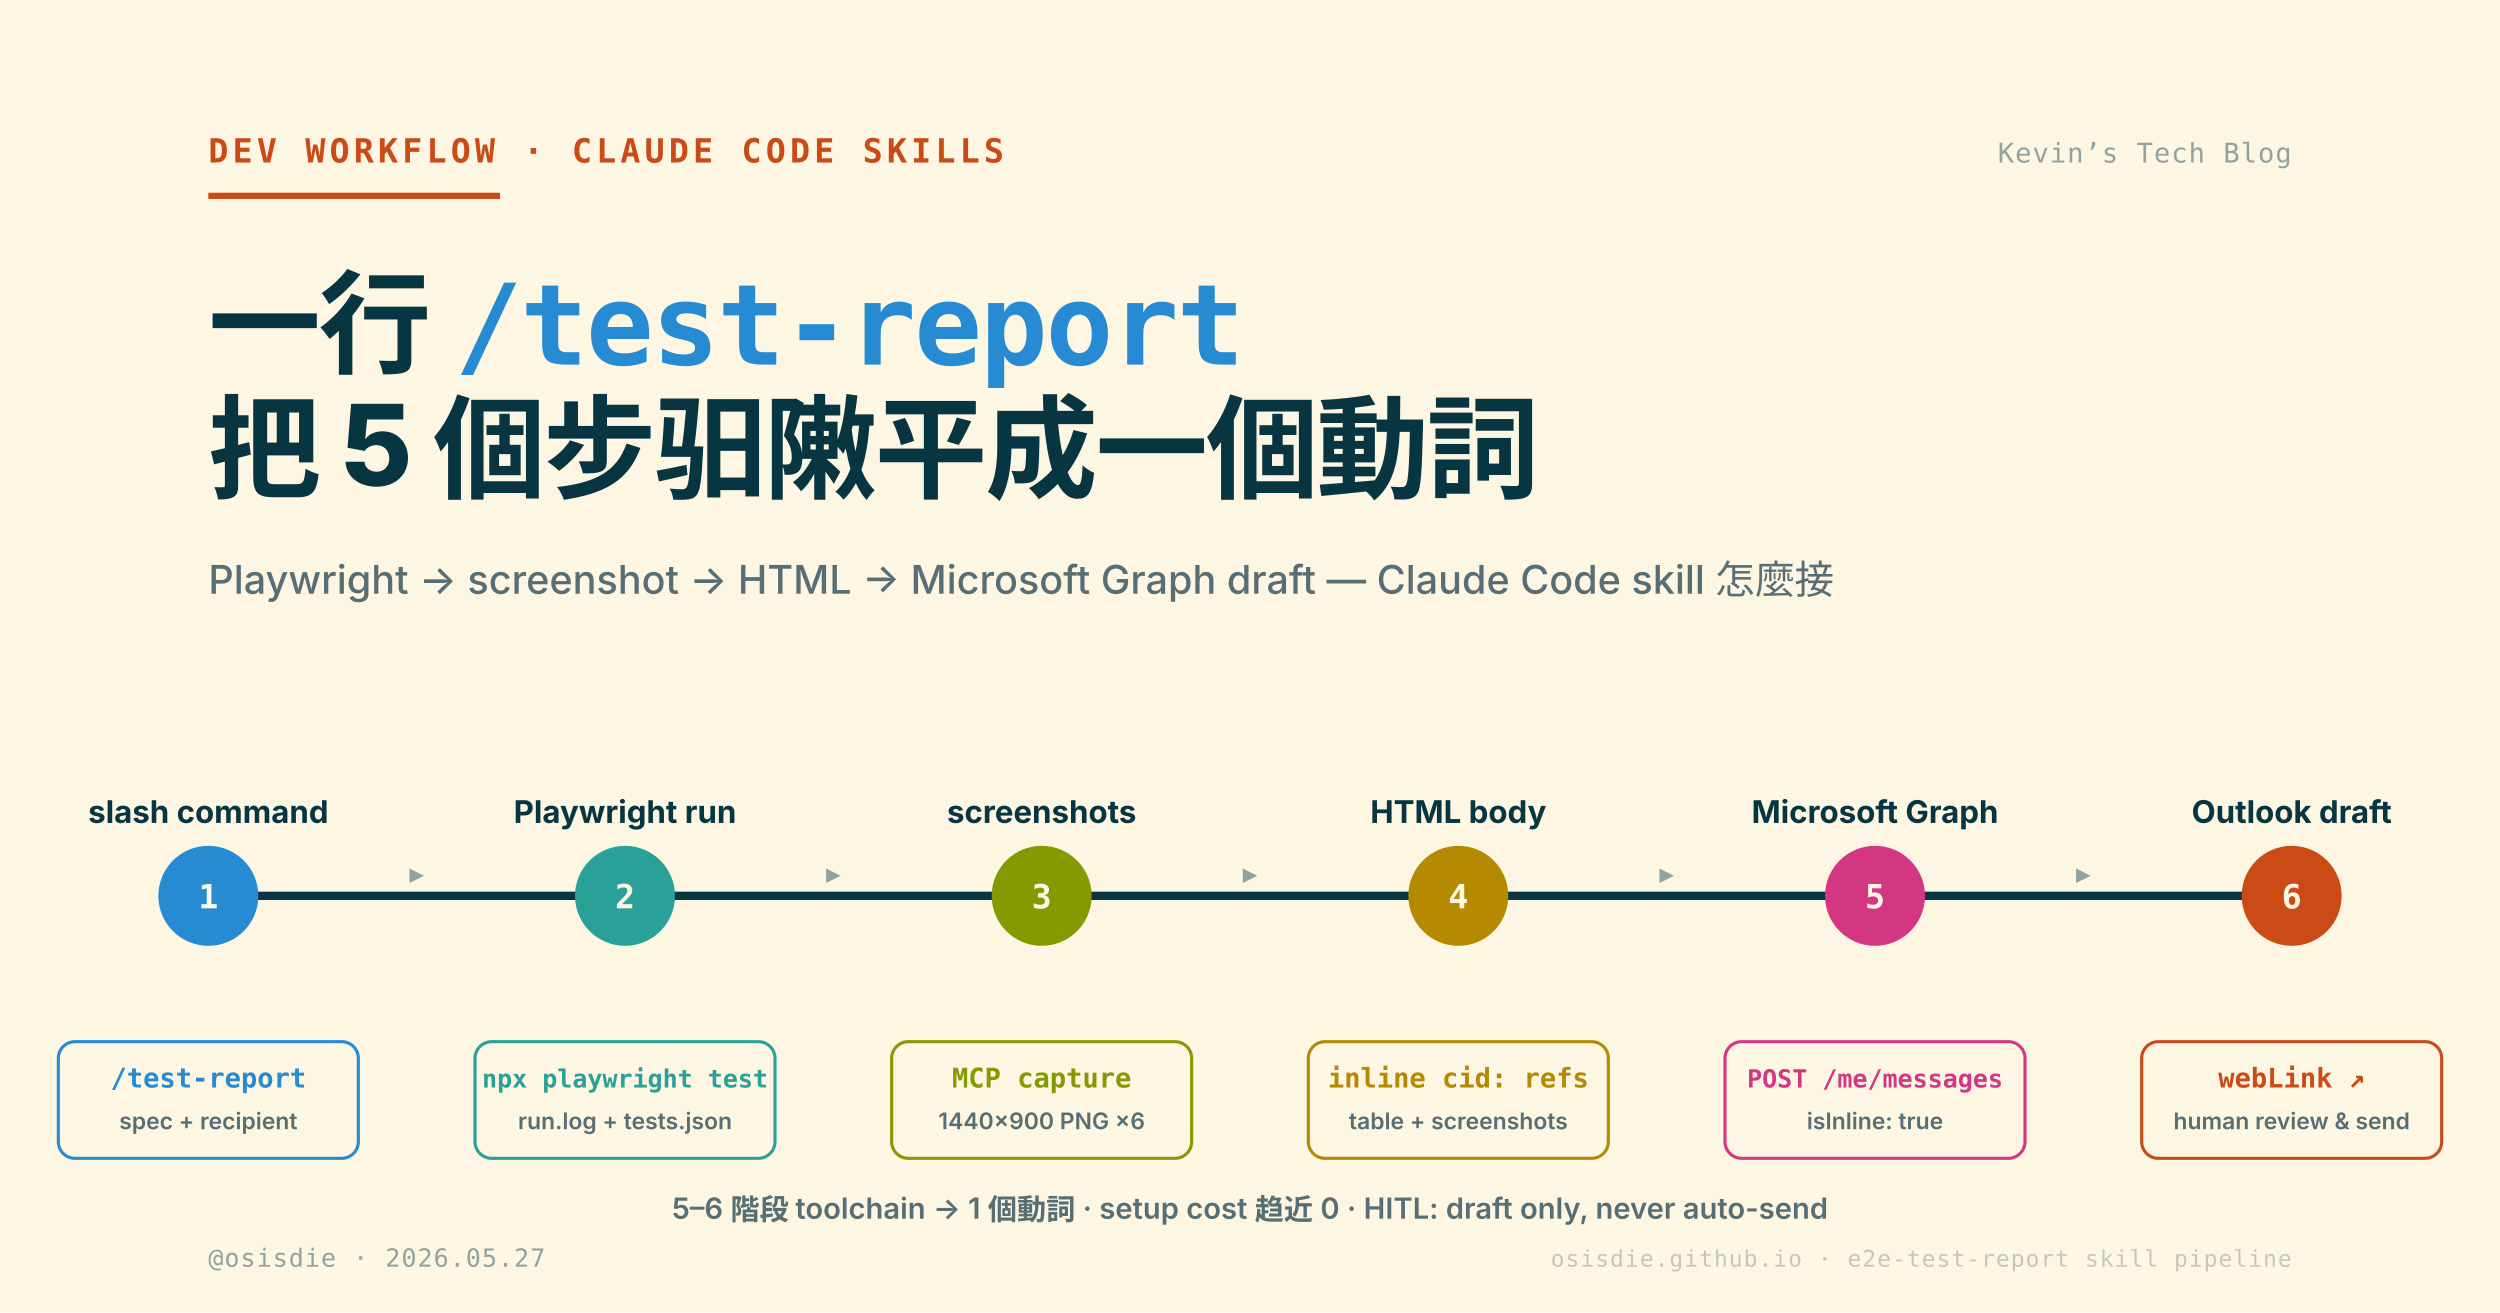
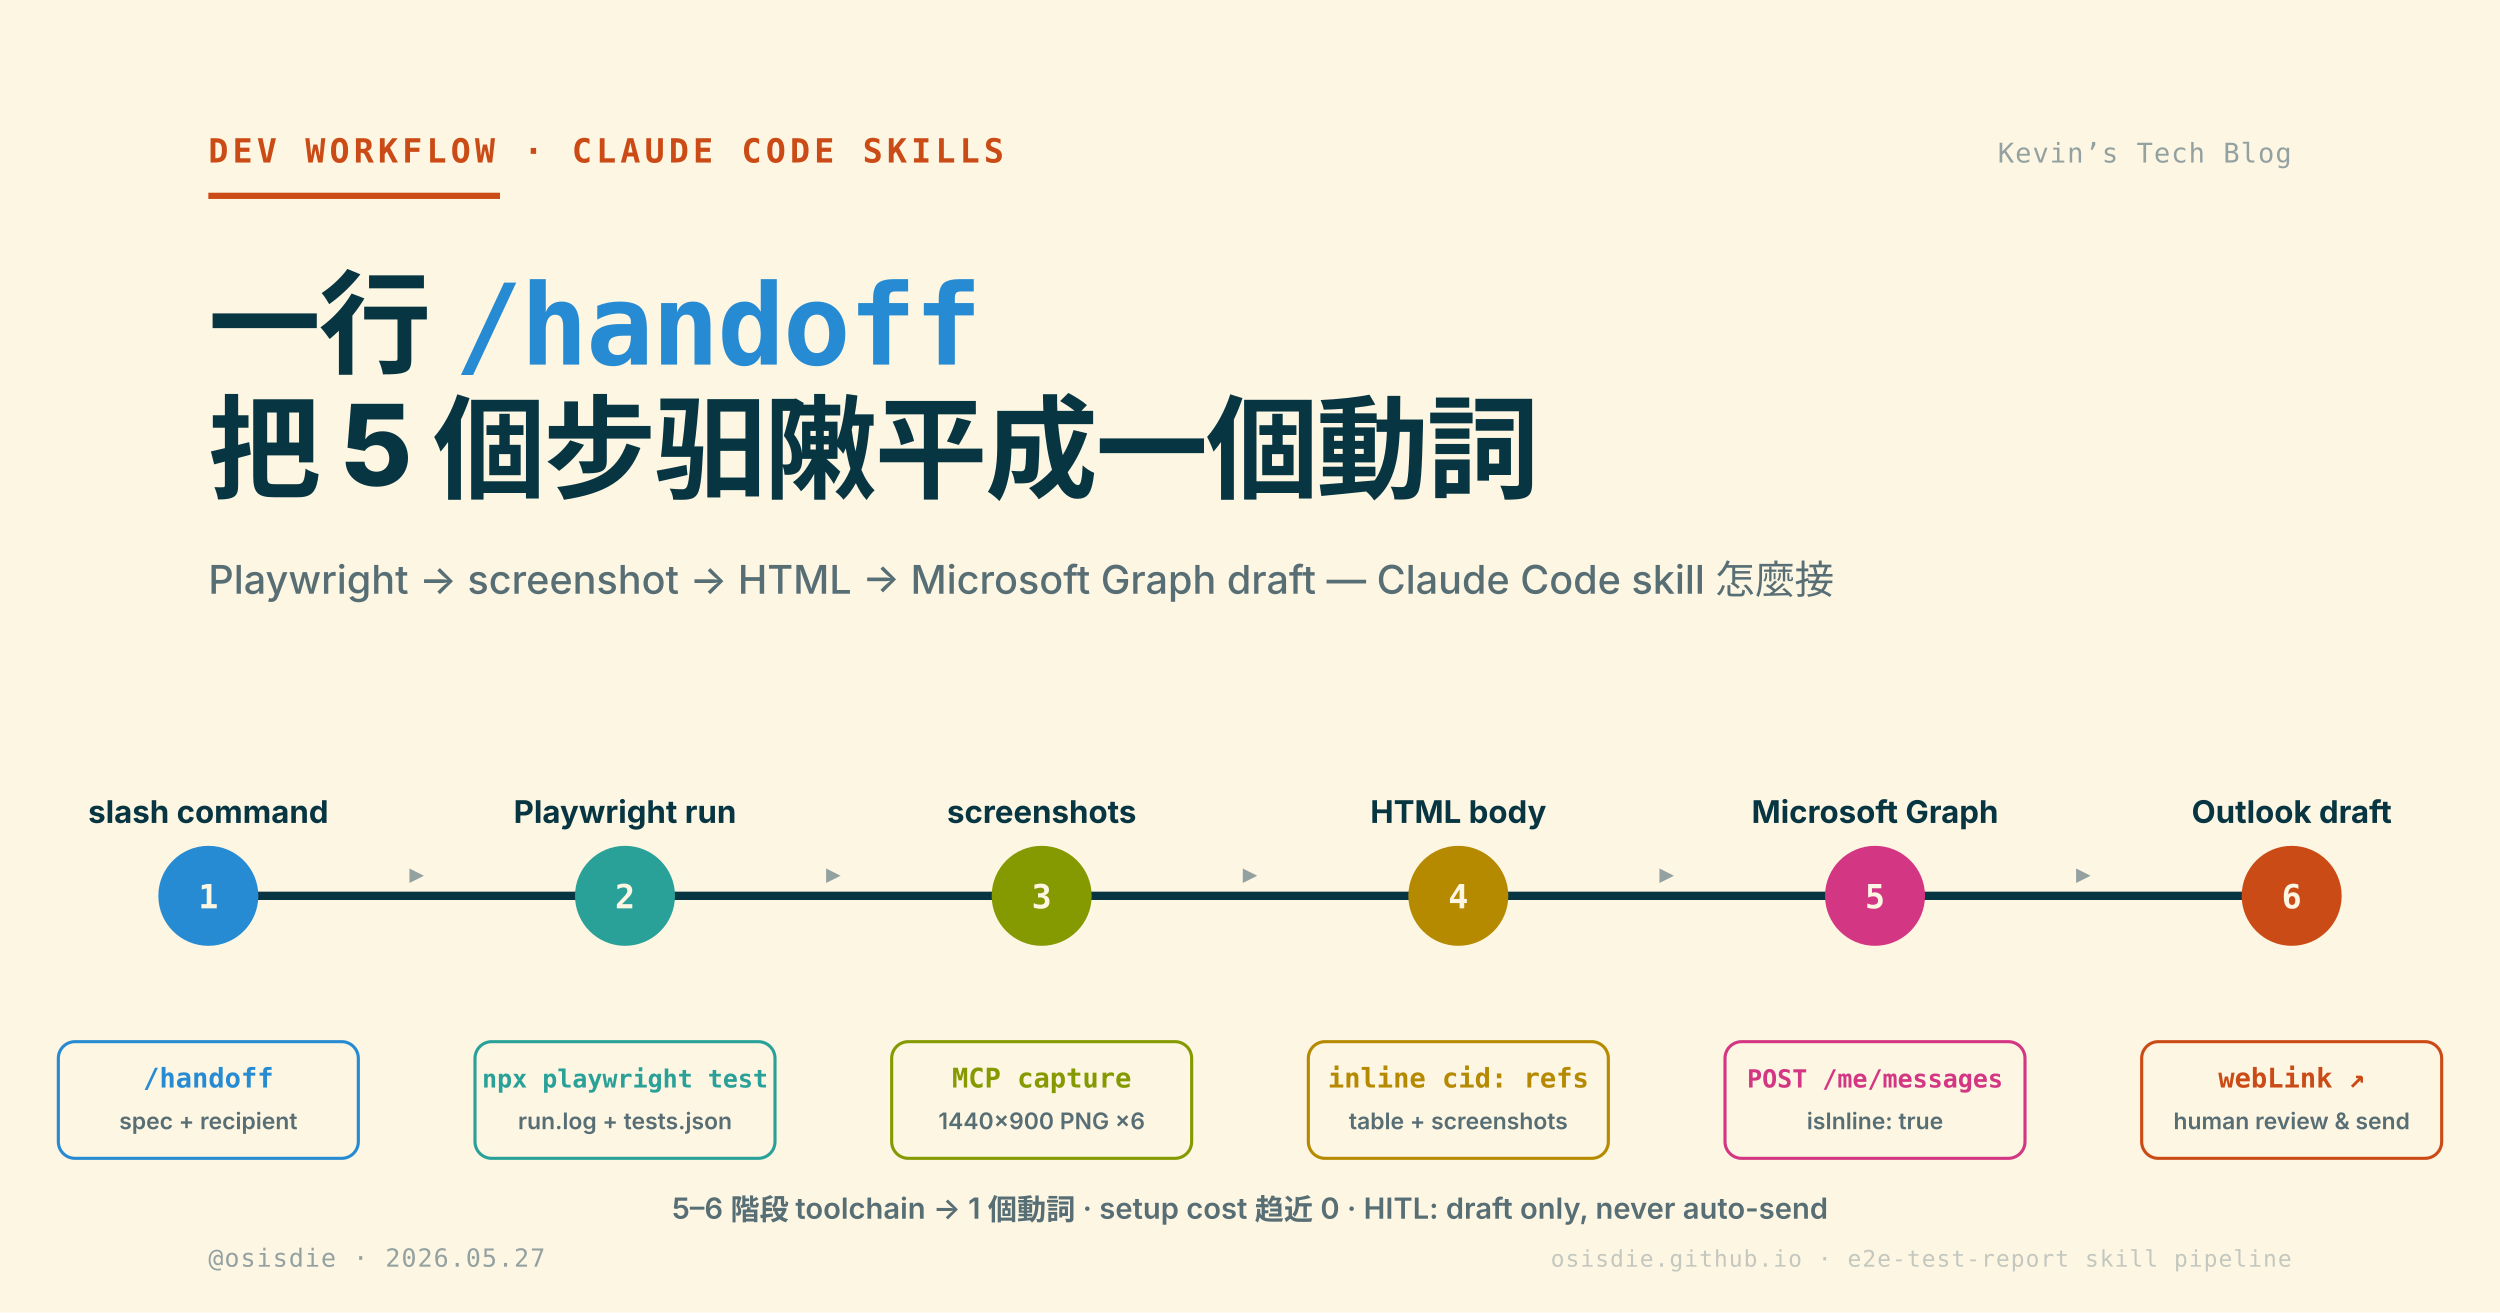
<svg xmlns="http://www.w3.org/2000/svg" viewBox="0 0 1200 630" width="1200" height="630">
  <rect width="1200" height="630" fill="#FDF6E3" />
  <text x="100" y="78" font-family="&quot;JetBrains Mono&quot;, &quot;Consolas&quot;, &quot;Menlo&quot;, monospace" font-size="16" font-weight="700" fill="#CB4B16" letter-spacing="2px">DEV WORKFLOW · CLAUDE CODE SKILLS</text>
  <line x1="100" y1="94" x2="240" y2="94" stroke="#CB4B16" stroke-width="3" />
  <text x="1100" y="78" text-anchor="end" font-family="&quot;JetBrains Mono&quot;, &quot;Consolas&quot;, &quot;Menlo&quot;, monospace" font-size="13" font-weight="500" fill="#93A1A1" letter-spacing="0.5px">Kevin’s Tech Blog</text>
-   <text x="100" y="175" font-family="-apple-system, BlinkMacSystemFont, &quot;Segoe UI&quot;, &quot;Noto Sans TC&quot;, sans-serif" font-size="54" font-weight="800" fill="#073642" letter-spacing="-1px">一行 <tspan font-family="&quot;JetBrains Mono&quot;, &quot;Consolas&quot;, monospace" fill="#268BD2">/test-report</tspan>
+   <text x="100" y="175" font-family="-apple-system, BlinkMacSystemFont, &quot;Segoe UI&quot;, &quot;Noto Sans TC&quot;, sans-serif" font-size="54" font-weight="800" fill="#073642" letter-spacing="-1px">一行 <tspan font-family="&quot;JetBrains Mono&quot;, &quot;Consolas&quot;, monospace" fill="#268BD2">/handoff</tspan>
  </text>
  <text x="100" y="235" font-family="-apple-system, BlinkMacSystemFont, &quot;Segoe UI&quot;, &quot;Noto Sans TC&quot;, sans-serif" font-size="54" font-weight="800" fill="#073642" letter-spacing="-1px">把 5 個步驲敶平成一個動詞</text>
  <text x="100" y="285" font-family="-apple-system, BlinkMacSystemFont, &quot;Segoe UI&quot;, &quot;Noto Sans TC&quot;, sans-serif" font-size="19" font-weight="500" fill="#586E75">Playwright → screenshot → HTML → Microsoft Graph draft — Claude Code skill 怎麼接</text>
  <line x1="100" y1="430" x2="1100" y2="430" stroke="#073642" stroke-width="4" stroke-linecap="round" />
  <text x="200" y="424" text-anchor="middle" font-family="sans-serif" font-size="14" font-weight="700" fill="#93A1A1">▸</text>
  <text x="400" y="424" text-anchor="middle" font-family="sans-serif" font-size="14" font-weight="700" fill="#93A1A1">▸</text>
  <text x="600" y="424" text-anchor="middle" font-family="sans-serif" font-size="14" font-weight="700" fill="#93A1A1">▸</text>
  <text x="800" y="424" text-anchor="middle" font-family="sans-serif" font-size="14" font-weight="700" fill="#93A1A1">▸</text>
  <text x="1000" y="424" text-anchor="middle" font-family="sans-serif" font-size="14" font-weight="700" fill="#93A1A1">▸</text>
  <g transform="translate(100, 430)">
    <circle r="24" fill="#268BD2" />
    <text y="6" text-anchor="middle" font-family="&quot;JetBrains Mono&quot;, &quot;Consolas&quot;, monospace" font-size="16" font-weight="800" fill="#FDF6E3">1</text>
  </g>
  <text x="100" y="395" text-anchor="middle" font-family="-apple-system, BlinkMacSystemFont, &quot;Segoe UI&quot;, &quot;Noto Sans TC&quot;, sans-serif" font-size="15" font-weight="700" fill="#073642">slash command</text>
  <g transform="translate(100, 500)">
    <rect x="-72" y="0" width="144" height="56" rx="8" fill="#FDF6E3" stroke="#268BD2" stroke-width="1.5" />
-     <text y="22" text-anchor="middle" font-family="&quot;JetBrains Mono&quot;, &quot;Consolas&quot;, monospace" font-size="13" font-weight="700" fill="#268BD2">/test-report</text>
+     <text y="22" text-anchor="middle" font-family="&quot;JetBrains Mono&quot;, &quot;Consolas&quot;, monospace" font-size="13" font-weight="700" fill="#268BD2">/handoff</text>
    <text y="42" text-anchor="middle" font-family="-apple-system, BlinkMacSystemFont, &quot;Segoe UI&quot;, &quot;Noto Sans TC&quot;, sans-serif" font-size="11" font-weight="600" fill="#586E75">spec + recipient</text>
  </g>
  <g transform="translate(300, 430)">
    <circle r="24" fill="#2AA198" />
    <text y="6" text-anchor="middle" font-family="&quot;JetBrains Mono&quot;, &quot;Consolas&quot;, monospace" font-size="16" font-weight="800" fill="#FDF6E3">2</text>
  </g>
  <text x="300" y="395" text-anchor="middle" font-family="-apple-system, BlinkMacSystemFont, &quot;Segoe UI&quot;, &quot;Noto Sans TC&quot;, sans-serif" font-size="15" font-weight="700" fill="#073642">Playwright run</text>
  <g transform="translate(300, 500)">
    <rect x="-72" y="0" width="144" height="56" rx="8" fill="#FDF6E3" stroke="#2AA198" stroke-width="1.5" />
    <text y="22" text-anchor="middle" font-family="&quot;JetBrains Mono&quot;, &quot;Consolas&quot;, monospace" font-size="12" font-weight="700" fill="#2AA198">npx playwright test</text>
    <text y="42" text-anchor="middle" font-family="-apple-system, BlinkMacSystemFont, &quot;Segoe UI&quot;, &quot;Noto Sans TC&quot;, sans-serif" font-size="11" font-weight="600" fill="#586E75">run.log + tests.json</text>
  </g>
  <g transform="translate(500, 430)">
    <circle r="24" fill="#859900" />
    <text y="6" text-anchor="middle" font-family="&quot;JetBrains Mono&quot;, &quot;Consolas&quot;, monospace" font-size="16" font-weight="800" fill="#FDF6E3">3</text>
  </g>
  <text x="500" y="395" text-anchor="middle" font-family="-apple-system, BlinkMacSystemFont, &quot;Segoe UI&quot;, &quot;Noto Sans TC&quot;, sans-serif" font-size="15" font-weight="700" fill="#073642">screenshots</text>
  <g transform="translate(500, 500)">
    <rect x="-72" y="0" width="144" height="56" rx="8" fill="#FDF6E3" stroke="#859900" stroke-width="1.5" />
    <text y="22" text-anchor="middle" font-family="&quot;JetBrains Mono&quot;, &quot;Consolas&quot;, monospace" font-size="13" font-weight="700" fill="#859900">MCP capture</text>
    <text y="42" text-anchor="middle" font-family="-apple-system, BlinkMacSystemFont, &quot;Segoe UI&quot;, &quot;Noto Sans TC&quot;, sans-serif" font-size="11" font-weight="600" fill="#586E75">1440×900 PNG ×6</text>
  </g>
  <g transform="translate(700, 430)">
    <circle r="24" fill="#B58900" />
    <text y="6" text-anchor="middle" font-family="&quot;JetBrains Mono&quot;, &quot;Consolas&quot;, monospace" font-size="16" font-weight="800" fill="#FDF6E3">4</text>
  </g>
  <text x="700" y="395" text-anchor="middle" font-family="-apple-system, BlinkMacSystemFont, &quot;Segoe UI&quot;, &quot;Noto Sans TC&quot;, sans-serif" font-size="15" font-weight="700" fill="#073642">HTML body</text>
  <g transform="translate(700, 500)">
    <rect x="-72" y="0" width="144" height="56" rx="8" fill="#FDF6E3" stroke="#B58900" stroke-width="1.5" />
    <text y="22" text-anchor="middle" font-family="&quot;JetBrains Mono&quot;, &quot;Consolas&quot;, monospace" font-size="13" font-weight="700" fill="#B58900">inline cid: refs</text>
    <text y="42" text-anchor="middle" font-family="-apple-system, BlinkMacSystemFont, &quot;Segoe UI&quot;, &quot;Noto Sans TC&quot;, sans-serif" font-size="11" font-weight="600" fill="#586E75">table + screenshots</text>
  </g>
  <g transform="translate(900, 430)">
    <circle r="24" fill="#D33682" />
    <text y="6" text-anchor="middle" font-family="&quot;JetBrains Mono&quot;, &quot;Consolas&quot;, monospace" font-size="16" font-weight="800" fill="#FDF6E3">5</text>
  </g>
  <text x="900" y="395" text-anchor="middle" font-family="-apple-system, BlinkMacSystemFont, &quot;Segoe UI&quot;, &quot;Noto Sans TC&quot;, sans-serif" font-size="15" font-weight="700" fill="#073642">Microsoft Graph</text>
  <g transform="translate(900, 500)">
    <rect x="-72" y="0" width="144" height="56" rx="8" fill="#FDF6E3" stroke="#D33682" stroke-width="1.5" />
    <text y="22" text-anchor="middle" font-family="&quot;JetBrains Mono&quot;, &quot;Consolas&quot;, monospace" font-size="12" font-weight="700" fill="#D33682">POST /me/messages</text>
    <text y="42" text-anchor="middle" font-family="-apple-system, BlinkMacSystemFont, &quot;Segoe UI&quot;, &quot;Noto Sans TC&quot;, sans-serif" font-size="11" font-weight="600" fill="#586E75">isInline: true</text>
  </g>
  <g transform="translate(1100, 430)">
    <circle r="24" fill="#CB4B16" />
    <text y="6" text-anchor="middle" font-family="&quot;JetBrains Mono&quot;, &quot;Consolas&quot;, monospace" font-size="16" font-weight="800" fill="#FDF6E3">6</text>
  </g>
  <text x="1100" y="395" text-anchor="middle" font-family="-apple-system, BlinkMacSystemFont, &quot;Segoe UI&quot;, &quot;Noto Sans TC&quot;, sans-serif" font-size="15" font-weight="700" fill="#073642">Outlook draft</text>
  <g transform="translate(1100, 500)">
    <rect x="-72" y="0" width="144" height="56" rx="8" fill="#FDF6E3" stroke="#CB4B16" stroke-width="1.5" />
    <text y="22" text-anchor="middle" font-family="&quot;JetBrains Mono&quot;, &quot;Consolas&quot;, monospace" font-size="13" font-weight="700" fill="#CB4B16">webLink ↗</text>
    <text y="42" text-anchor="middle" font-family="-apple-system, BlinkMacSystemFont, &quot;Segoe UI&quot;, &quot;Noto Sans TC&quot;, sans-serif" font-size="11" font-weight="600" fill="#586E75">human review &amp; send</text>
  </g>
  <text x="600" y="585" text-anchor="middle" font-family="-apple-system, BlinkMacSystemFont, &quot;Segoe UI&quot;, &quot;Noto Sans TC&quot;, sans-serif" font-size="14" font-weight="600" fill="#586E75">5–6 階段 toolchain → 1 個動詞 · setup cost 趋近 0 · HITL: draft only, never auto-send</text>
  <text x="100" y="608" font-family="&quot;JetBrains Mono&quot;, &quot;Consolas&quot;, &quot;Menlo&quot;, monospace" font-size="12" font-weight="500" fill="#93A1A1" letter-spacing="0.5px">@osisdie · 2026.05.27</text>
  <g opacity="0.55">
    <text x="1100" y="608" text-anchor="end" fill="#93A1A1" font-family="&quot;JetBrains Mono&quot;, &quot;Consolas&quot;, monospace" font-size="11" font-weight="500" letter-spacing="0.5px">osisdie.github.io · e2e-test-report skill pipeline</text>
  </g>
</svg>
